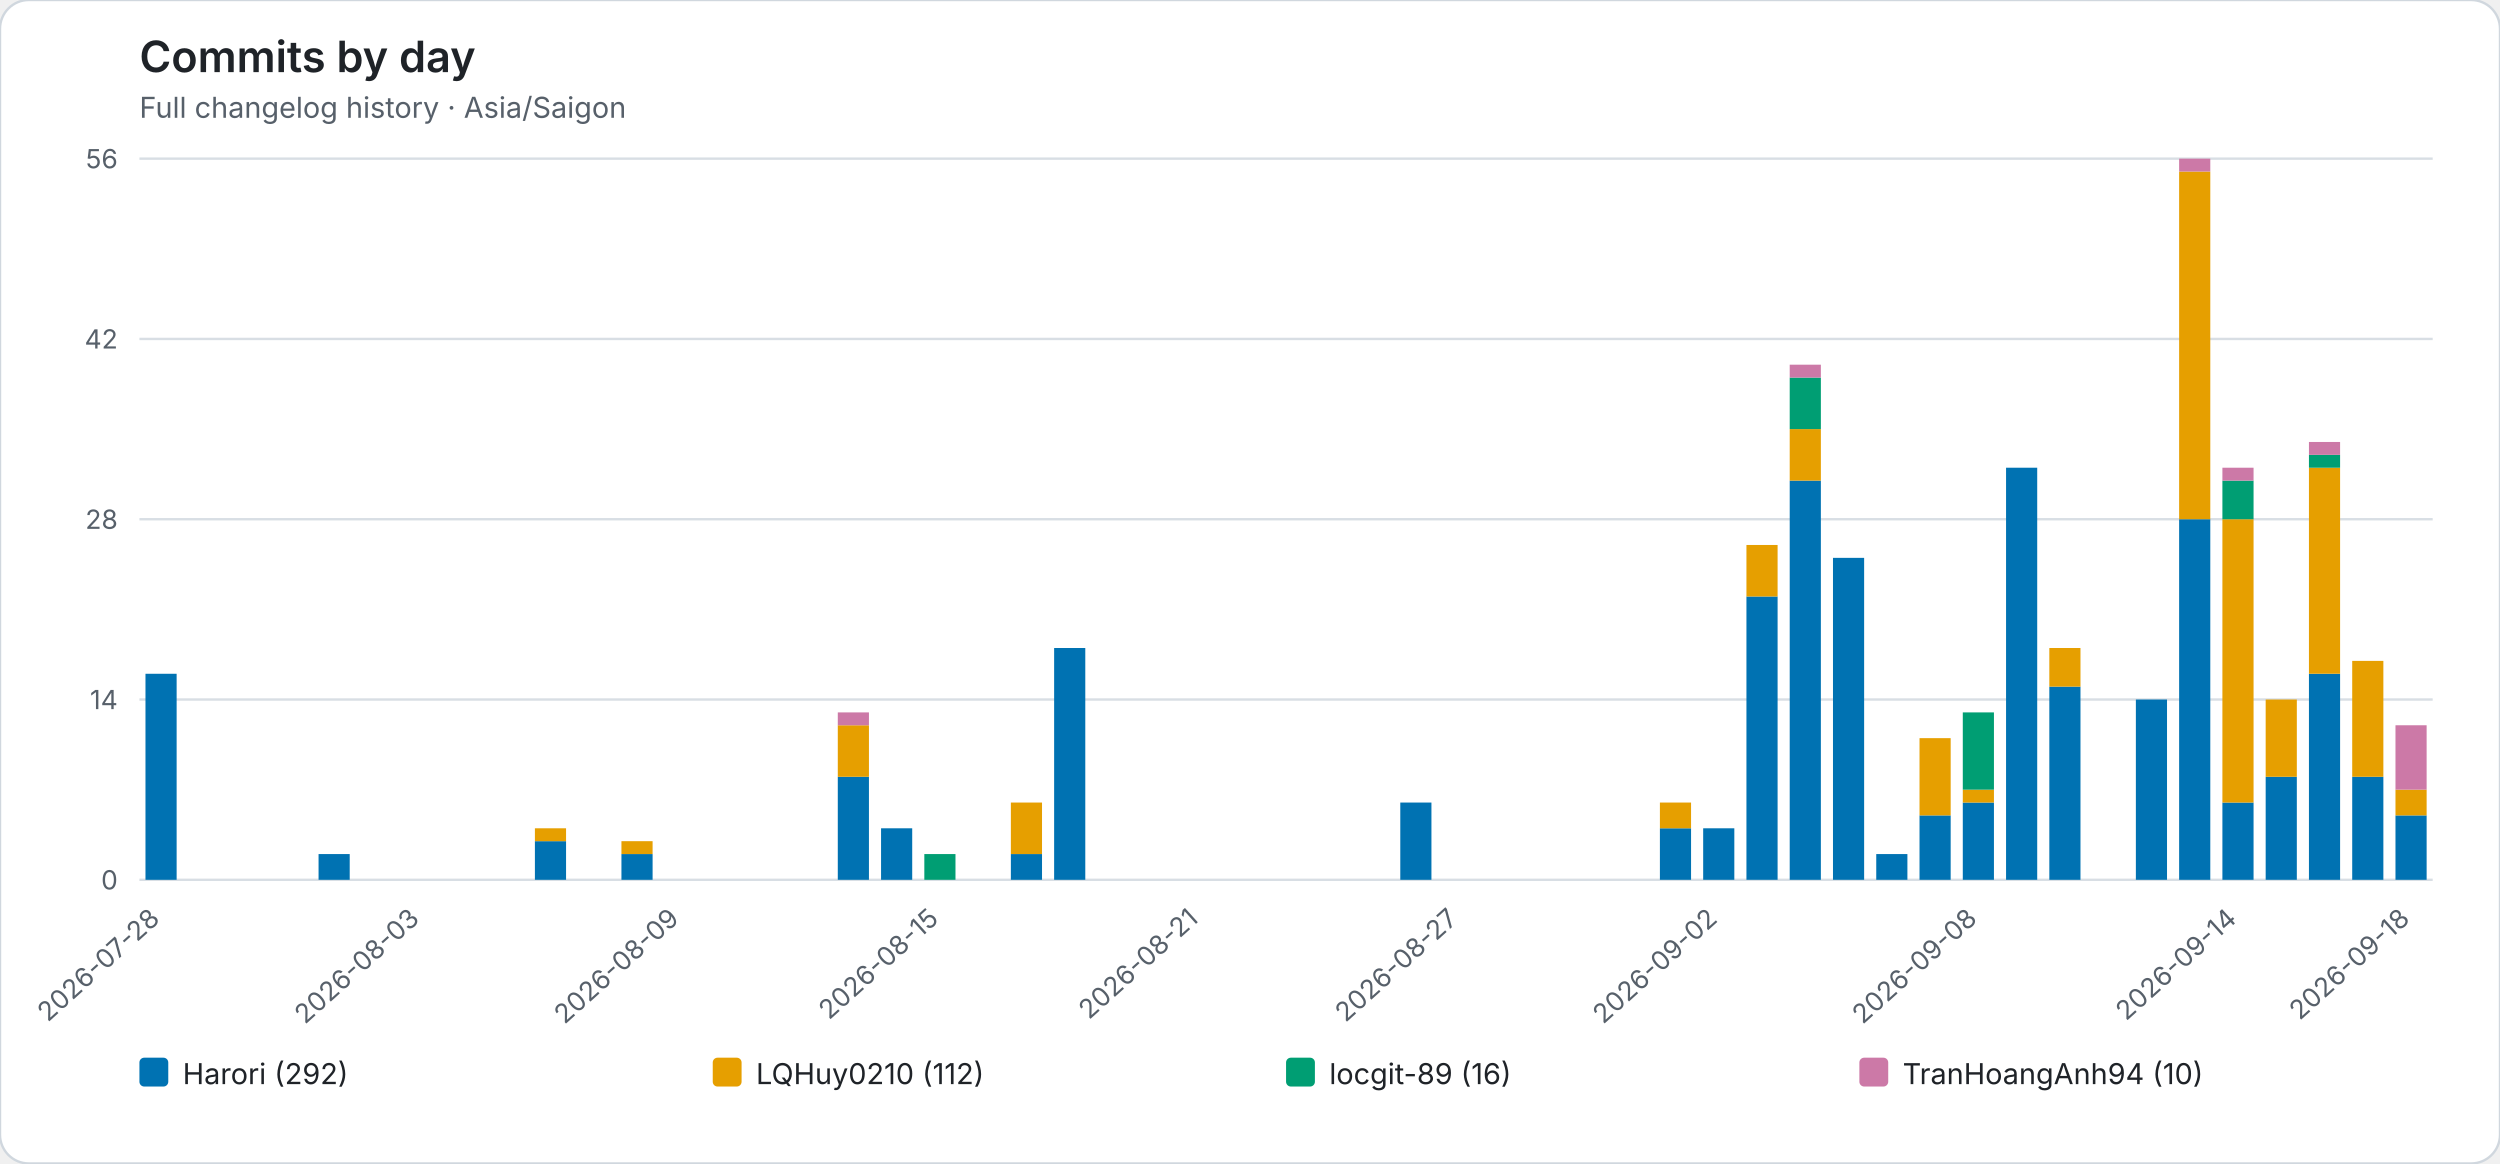
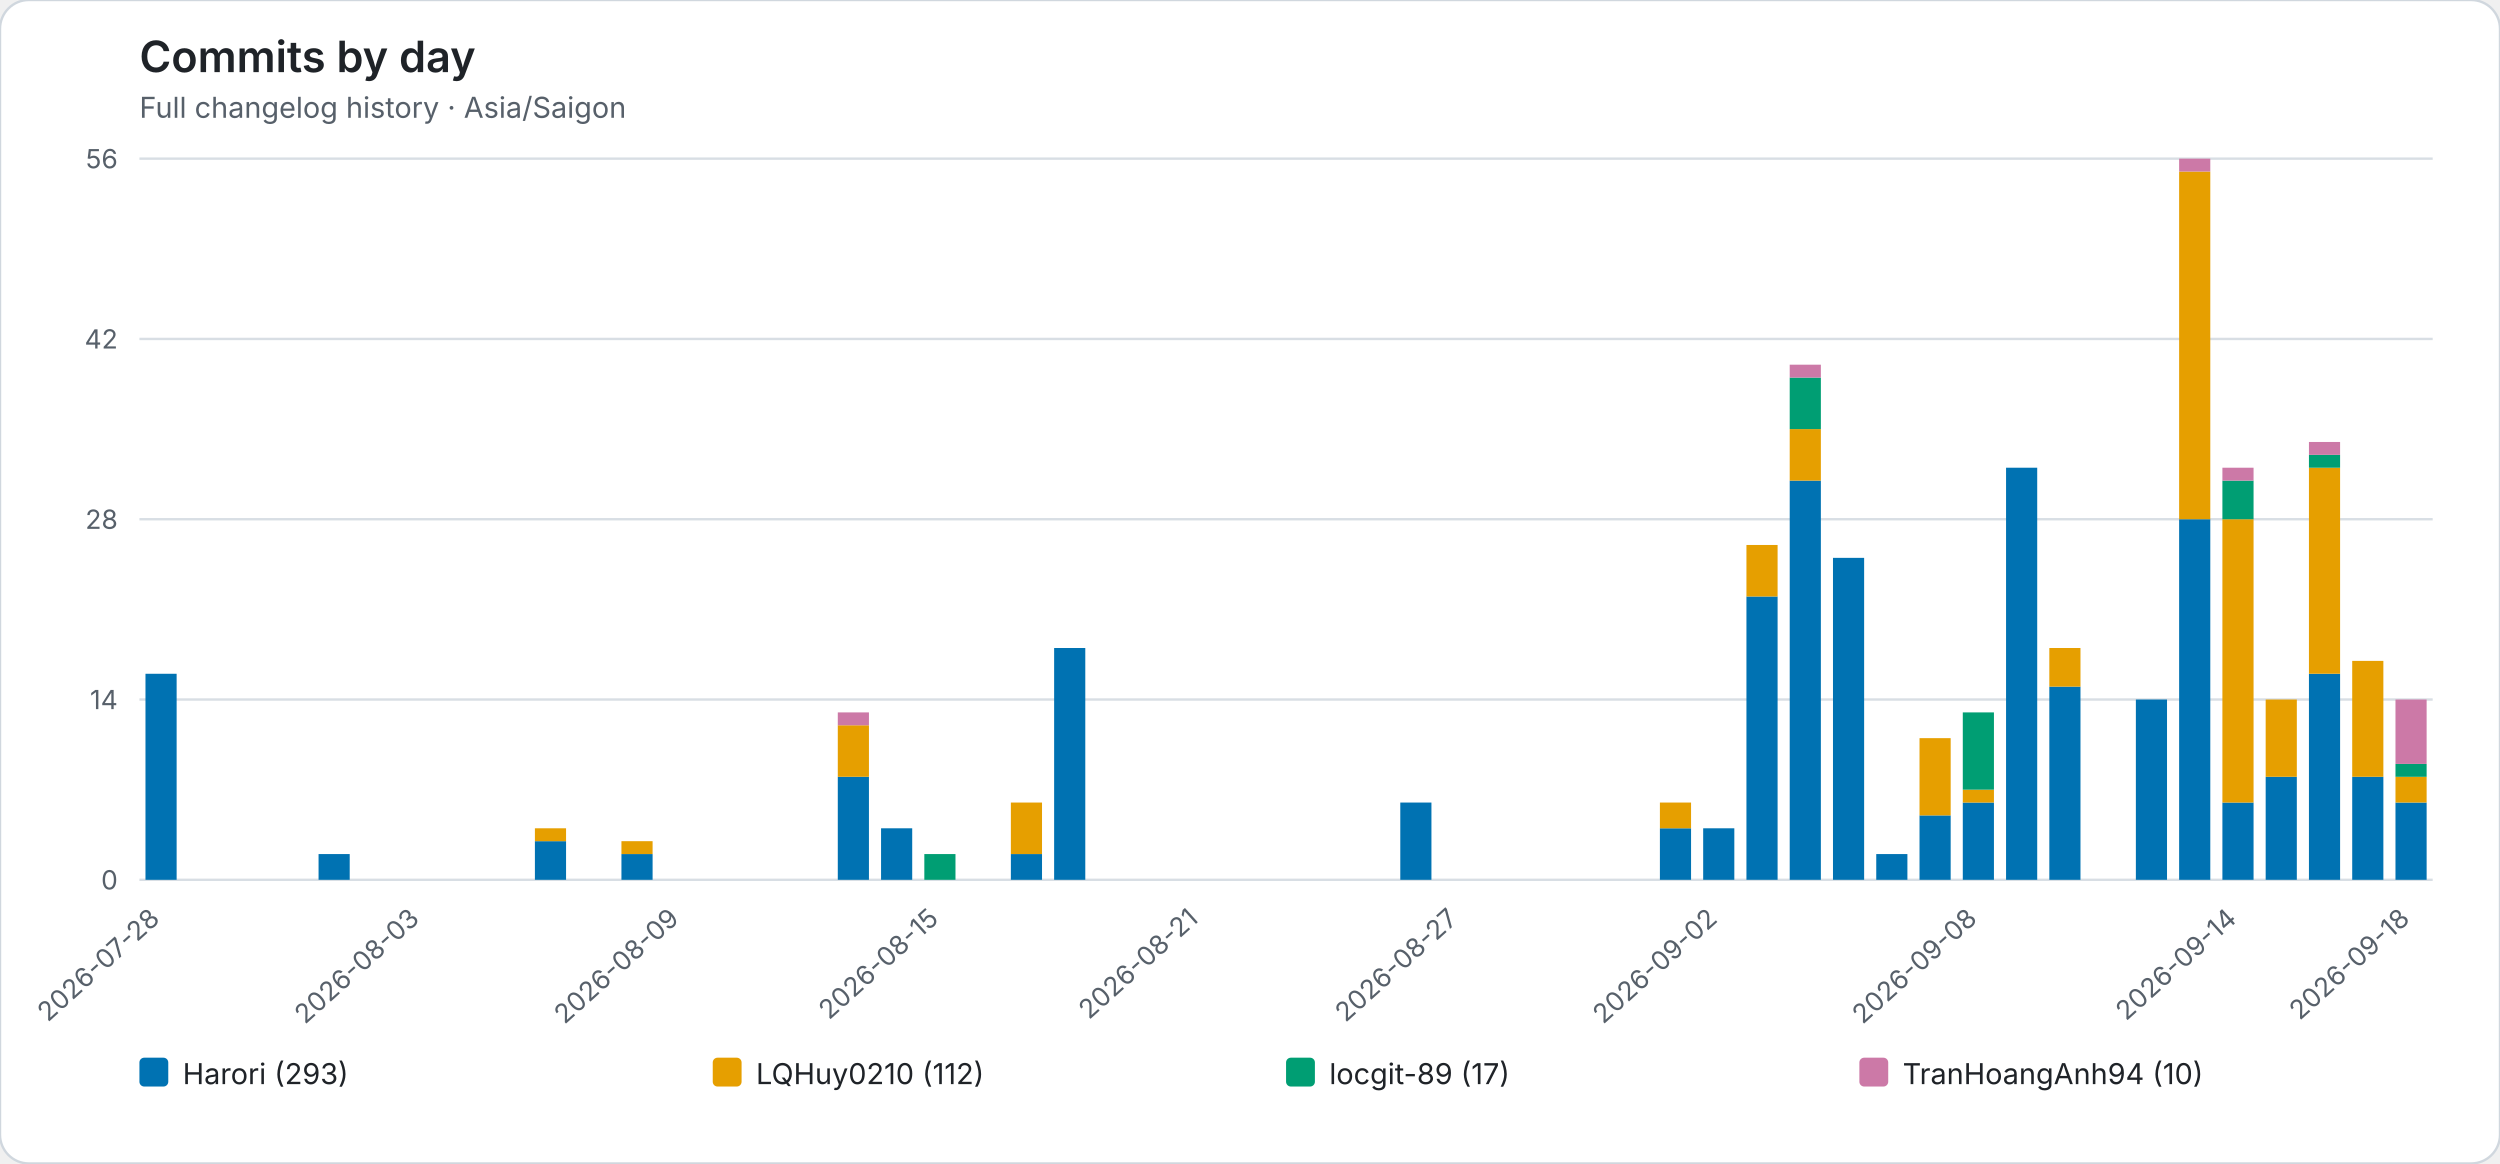
<svg xmlns="http://www.w3.org/2000/svg" role="img" viewBox="0 0 1040 484">
  <rect width="1040" height="484" rx="12" fill="#ffffff" stroke="#d0d7de" />
  <style>text{font-family:system-ui,-apple-system,BlinkMacSystemFont,"Segoe UI",sans-serif}.axis{fill:#57606a;font-size:11px}.heading{fill:#1f2328;font-size:18px;font-weight:600}.subheading{fill:#57606a;font-size:12px}.grid{stroke:#d8dee4;stroke-width:1}.legend{fill:#1f2328;font-size:12px}</style>
  <text class="heading" x="58" y="30">Commits by day</text>
  <text class="subheading" x="58" y="49">Full changelog history · Asia/Saigon</text>
  <line class="grid" x1="58" y1="366.00" x2="1012" y2="366.00" />
  <text class="axis" x="49" y="370.00" text-anchor="end">0</text>
  <line class="grid" x1="58" y1="291.00" x2="1012" y2="291.00" />
  <text class="axis" x="49" y="295.00" text-anchor="end">14</text>
  <line class="grid" x1="58" y1="216.00" x2="1012" y2="216.00" />
  <text class="axis" x="49" y="220.00" text-anchor="end">28</text>
  <line class="grid" x1="58" y1="141.00" x2="1012" y2="141.00" />
  <text class="axis" x="49" y="145.00" text-anchor="end">42</text>
  <line class="grid" x1="58" y1="66.00" x2="1012" y2="66.00" />
  <text class="axis" x="49" y="70.00" text-anchor="end">56</text>
  <g data-date="2026-07-28">
    <rect x="60.52" y="280.29" width="12.96" height="85.71" fill="#0072B2" />
  </g>
  <text class="axis" x="67.00" y="383" text-anchor="end" transform="rotate(-42 67.00 383)">2026-07-28</text>
  <g data-date="2026-07-29">
  </g>
  <g data-date="2026-07-30">
  </g>
  <g data-date="2026-07-31">
  </g>
  <g data-date="2026-08-01">
    <rect x="132.52" y="355.29" width="12.96" height="10.71" fill="#0072B2" />
  </g>
  <g data-date="2026-08-02">
  </g>
  <g data-date="2026-08-03">
  </g>
  <text class="axis" x="175.00" y="383" text-anchor="end" transform="rotate(-42 175.00 383)">2026-08-03</text>
  <g data-date="2026-08-04">
  </g>
  <g data-date="2026-08-05">
  </g>
  <g data-date="2026-08-06">
    <rect x="222.52" y="349.93" width="12.96" height="16.07" fill="#0072B2" />
    <rect x="222.52" y="344.57" width="12.96" height="5.36" fill="#E69F00" />
  </g>
  <g data-date="2026-08-07">
  </g>
  <g data-date="2026-08-08">
    <rect x="258.52" y="355.29" width="12.96" height="10.71" fill="#0072B2" />
    <rect x="258.52" y="349.93" width="12.96" height="5.36" fill="#E69F00" />
  </g>
  <g data-date="2026-08-09">
  </g>
  <text class="axis" x="283.00" y="383" text-anchor="end" transform="rotate(-42 283.00 383)">2026-08-09</text>
  <g data-date="2026-08-10">
  </g>
  <g data-date="2026-08-11">
  </g>
  <g data-date="2026-08-12">
  </g>
  <g data-date="2026-08-13">
    <rect x="348.52" y="323.14" width="12.96" height="42.86" fill="#0072B2" />
    <rect x="348.52" y="301.71" width="12.96" height="21.43" fill="#E69F00" />
    <rect x="348.52" y="296.36" width="12.96" height="5.36" fill="#CC79A7" />
  </g>
  <g data-date="2026-08-14">
    <rect x="366.52" y="344.57" width="12.96" height="21.43" fill="#0072B2" />
  </g>
  <g data-date="2026-08-15">
    <rect x="384.52" y="355.29" width="12.96" height="10.71" fill="#009E73" />
  </g>
  <text class="axis" x="391.00" y="383" text-anchor="end" transform="rotate(-42 391.00 383)">2026-08-15</text>
  <g data-date="2026-08-16">
  </g>
  <g data-date="2026-08-17">
    <rect x="420.52" y="355.29" width="12.96" height="10.71" fill="#0072B2" />
    <rect x="420.52" y="333.86" width="12.96" height="21.43" fill="#E69F00" />
  </g>
  <g data-date="2026-08-18">
    <rect x="438.52" y="269.57" width="12.96" height="96.43" fill="#0072B2" />
  </g>
  <g data-date="2026-08-19">
  </g>
  <g data-date="2026-08-20">
  </g>
  <g data-date="2026-08-21">
  </g>
  <text class="axis" x="499.00" y="383" text-anchor="end" transform="rotate(-42 499.00 383)">2026-08-21</text>
  <g data-date="2026-08-22">
  </g>
  <g data-date="2026-08-23">
  </g>
  <g data-date="2026-08-24">
  </g>
  <g data-date="2026-08-25">
  </g>
  <g data-date="2026-08-26">
    <rect x="582.52" y="333.86" width="12.96" height="32.14" fill="#0072B2" />
  </g>
  <g data-date="2026-08-27">
  </g>
  <text class="axis" x="607.00" y="383" text-anchor="end" transform="rotate(-42 607.00 383)">2026-08-27</text>
  <g data-date="2026-08-28">
  </g>
  <g data-date="2026-08-29">
  </g>
  <g data-date="2026-08-30">
  </g>
  <g data-date="2026-08-31">
  </g>
  <g data-date="2026-09-01">
    <rect x="690.52" y="344.57" width="12.96" height="21.43" fill="#0072B2" />
    <rect x="690.52" y="333.86" width="12.96" height="10.71" fill="#E69F00" />
  </g>
  <g data-date="2026-09-02">
    <rect x="708.52" y="344.57" width="12.96" height="21.43" fill="#0072B2" />
  </g>
  <text class="axis" x="715.00" y="383" text-anchor="end" transform="rotate(-42 715.00 383)">2026-09-02</text>
  <g data-date="2026-09-03">
    <rect x="726.52" y="248.14" width="12.96" height="117.86" fill="#0072B2" />
    <rect x="726.52" y="226.71" width="12.96" height="21.43" fill="#E69F00" />
  </g>
  <g data-date="2026-09-04">
    <rect x="744.52" y="199.93" width="12.96" height="166.07" fill="#0072B2" />
    <rect x="744.52" y="178.50" width="12.96" height="21.43" fill="#E69F00" />
    <rect x="744.52" y="157.07" width="12.96" height="21.43" fill="#009E73" />
    <rect x="744.52" y="151.71" width="12.96" height="5.36" fill="#CC79A7" />
  </g>
  <g data-date="2026-09-05">
    <rect x="762.52" y="232.07" width="12.96" height="133.93" fill="#0072B2" />
  </g>
  <g data-date="2026-09-06">
    <rect x="780.52" y="355.29" width="12.96" height="10.71" fill="#0072B2" />
  </g>
  <g data-date="2026-09-07">
    <rect x="798.52" y="339.21" width="12.96" height="26.79" fill="#0072B2" />
    <rect x="798.52" y="307.07" width="12.96" height="32.14" fill="#E69F00" />
  </g>
  <g data-date="2026-09-08">
    <rect x="816.52" y="333.86" width="12.96" height="32.14" fill="#0072B2" />
    <rect x="816.52" y="328.50" width="12.96" height="5.36" fill="#E69F00" />
    <rect x="816.52" y="296.36" width="12.96" height="32.14" fill="#009E73" />
  </g>
  <text class="axis" x="823.00" y="383" text-anchor="end" transform="rotate(-42 823.00 383)">2026-09-08</text>
  <g data-date="2026-09-09">
    <rect x="834.52" y="194.57" width="12.96" height="171.43" fill="#0072B2" />
  </g>
  <g data-date="2026-09-10">
    <rect x="852.52" y="285.64" width="12.96" height="80.36" fill="#0072B2" />
    <rect x="852.52" y="269.57" width="12.96" height="16.07" fill="#E69F00" />
  </g>
  <g data-date="2026-09-11">
  </g>
  <g data-date="2026-09-12">
    <rect x="888.52" y="291.00" width="12.96" height="75.00" fill="#0072B2" />
  </g>
  <g data-date="2026-09-13">
    <rect x="906.52" y="216.00" width="12.96" height="150.00" fill="#0072B2" />
    <rect x="906.52" y="71.36" width="12.96" height="144.64" fill="#E69F00" />
    <rect x="906.52" y="66.00" width="12.96" height="5.36" fill="#CC79A7" />
  </g>
  <g data-date="2026-09-14">
    <rect x="924.52" y="333.86" width="12.96" height="32.14" fill="#0072B2" />
    <rect x="924.52" y="216.00" width="12.96" height="117.86" fill="#E69F00" />
    <rect x="924.52" y="199.93" width="12.96" height="16.07" fill="#009E73" />
    <rect x="924.52" y="194.57" width="12.96" height="5.36" fill="#CC79A7" />
  </g>
  <text class="axis" x="931.00" y="383" text-anchor="end" transform="rotate(-42 931.00 383)">2026-09-14</text>
  <g data-date="2026-09-15">
    <rect x="942.52" y="323.14" width="12.96" height="42.86" fill="#0072B2" />
    <rect x="942.52" y="291.00" width="12.96" height="32.14" fill="#E69F00" />
  </g>
  <g data-date="2026-09-16">
    <rect x="960.52" y="280.29" width="12.96" height="85.71" fill="#0072B2" />
    <rect x="960.52" y="194.57" width="12.96" height="85.71" fill="#E69F00" />
    <rect x="960.52" y="189.21" width="12.96" height="5.36" fill="#009E73" />
    <rect x="960.52" y="183.86" width="12.96" height="5.36" fill="#CC79A7" />
  </g>
  <g data-date="2026-09-17">
    <rect x="978.52" y="323.14" width="12.96" height="42.86" fill="#0072B2" />
    <rect x="978.52" y="274.93" width="12.96" height="48.21" fill="#E69F00" />
  </g>
  <g data-date="2026-09-18">
-     <rect x="996.52" y="339.21" width="12.96" height="26.79" fill="#0072B2" />
-     <rect x="996.52" y="328.50" width="12.96" height="10.71" fill="#E69F00" />
-     <rect x="996.52" y="301.71" width="12.96" height="26.79" fill="#CC79A7" />
+     <rect x="996.52" y="333.86" width="12.96" height="32.14" fill="#0072B2" />
+     <rect x="996.52" y="323.14" width="12.96" height="10.71" fill="#E69F00" />
+     <rect x="996.52" y="317.79" width="12.96" height="5.36" fill="#009E73" />
+     <rect x="996.52" y="291.00" width="12.96" height="26.79" fill="#CC79A7" />
  </g>
  <text class="axis" x="1003.00" y="383" text-anchor="end" transform="rotate(-42 1003.00 383)">2026-09-18</text>
  <rect x="58.00" y="440" width="12" height="12" rx="2" fill="#0072B2" />
-   <text class="legend" x="76.00" y="451">Harori (292)</text>
+   <text class="legend" x="76.00" y="451">Harori (293)</text>
  <rect x="296.50" y="440" width="12" height="12" rx="2" fill="#E69F00" />
  <text class="legend" x="314.50" y="451">LQHuy0210 (112)</text>
  <rect x="535.00" y="440" width="12" height="12" rx="2" fill="#009E73" />
-   <text class="legend" x="553.00" y="451">locgit-89 (16)</text>
+   <text class="legend" x="553.00" y="451">locgit-89 (17)</text>
  <rect x="773.50" y="440" width="12" height="12" rx="2" fill="#CC79A7" />
  <text class="legend" x="791.50" y="451">TranHoangAnh94 (10)</text>
</svg>
